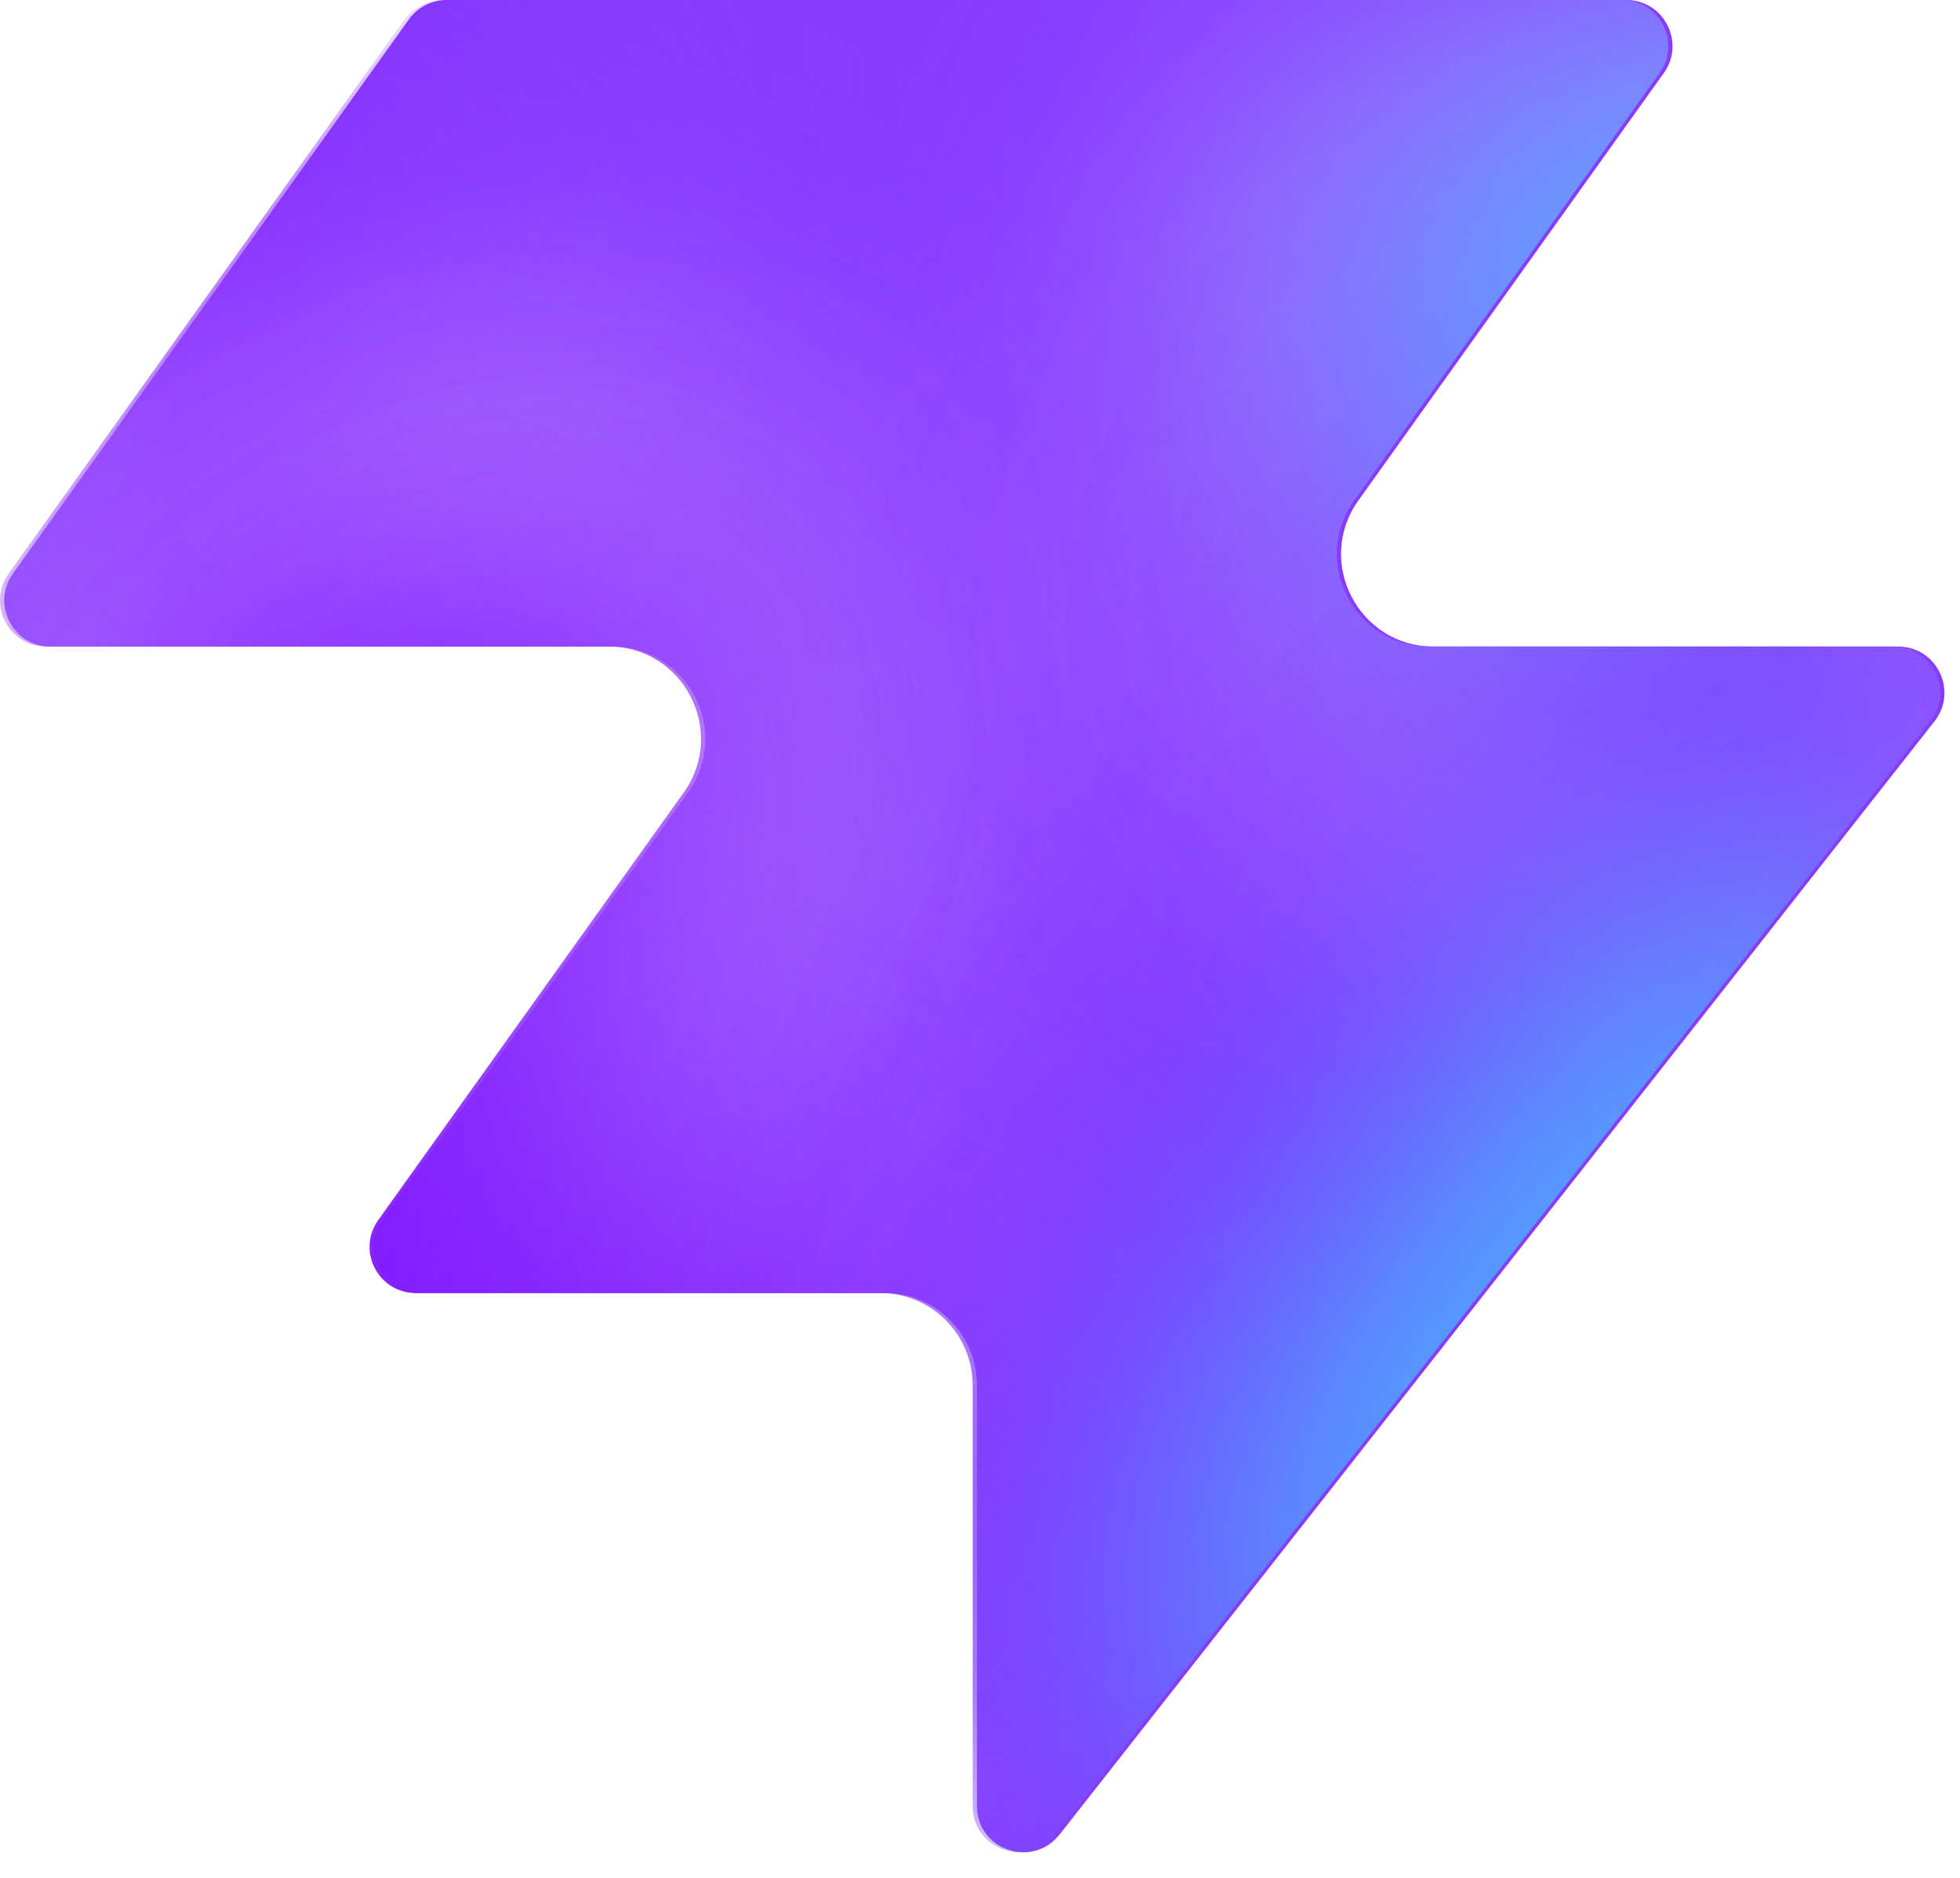
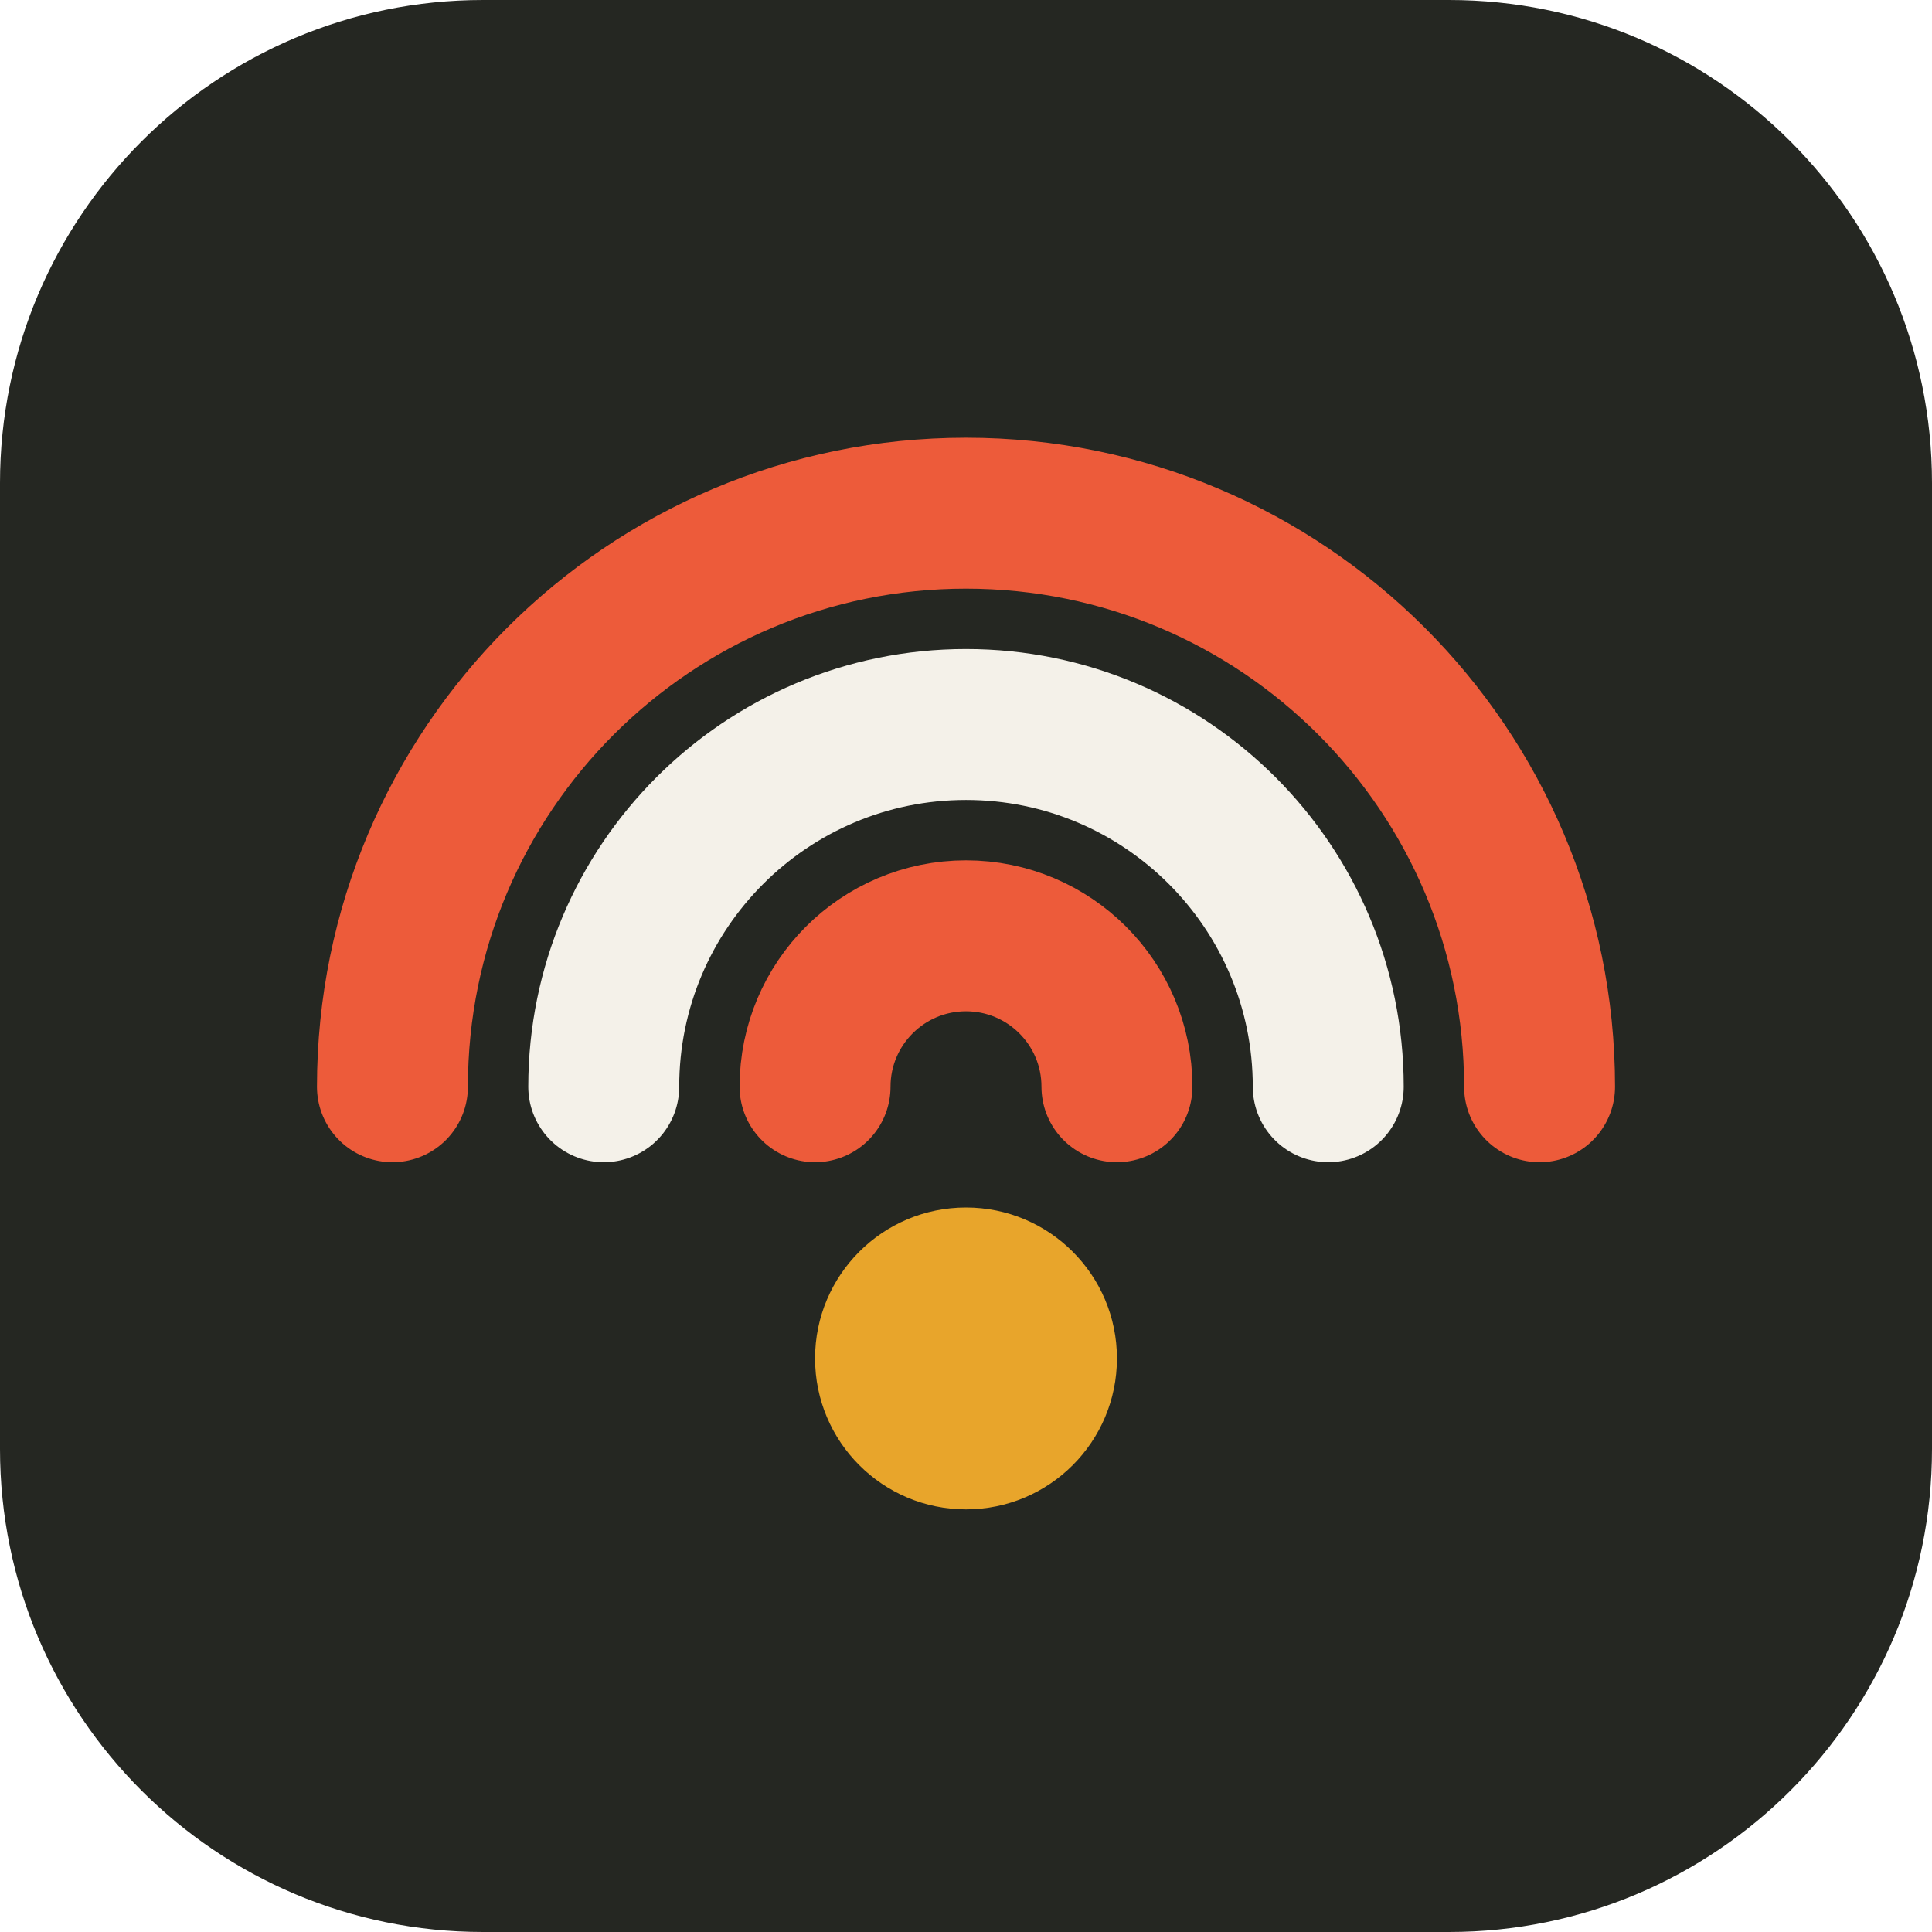
- <svg xmlns="http://www.w3.org/2000/svg" width="48" height="46" fill="none" viewBox="0 0 48 46">
-   <path fill="#863bff" d="M25.946 44.938c-.664.845-2.021.375-2.021-.698V33.937a2.26 2.26 0 0 0-2.262-2.262H10.287c-.92 0-1.456-1.04-.92-1.788l7.48-10.471c1.07-1.497 0-3.578-1.842-3.578H1.237c-.92 0-1.456-1.04-.92-1.788L10.013.474c.214-.297.556-.474.92-.474h28.894c.92 0 1.456 1.04.92 1.788l-7.48 10.471c-1.07 1.498 0 3.579 1.842 3.579h11.377c.943 0 1.473 1.088.89 1.83L25.947 44.94z" style="fill:#863bff;fill:color(display-p3 .525 .23 1);fill-opacity:1" />
-   <mask id="a" width="48" height="46" x="0" y="0" maskUnits="userSpaceOnUse" style="mask-type:alpha">
-     <path fill="#000" d="M25.842 44.938c-.664.844-2.021.375-2.021-.698V33.937a2.26 2.26 0 0 0-2.262-2.262H10.183c-.92 0-1.456-1.04-.92-1.788l7.48-10.471c1.07-1.498 0-3.579-1.842-3.579H1.133c-.92 0-1.456-1.04-.92-1.787L9.91.473c.214-.297.556-.474.92-.474h28.894c.92 0 1.456 1.04.92 1.788l-7.48 10.471c-1.07 1.498 0 3.578 1.842 3.578h11.377c.943 0 1.473 1.088.89 1.832L25.843 44.94z" style="fill:#000;fill-opacity:1" />
-   </mask>
-   <g mask="url(#a)">
-     <g filter="url(#b)">
-       <ellipse cx="5.508" cy="14.704" fill="#ede6ff" rx="5.508" ry="14.704" style="fill:#ede6ff;fill:color(display-p3 .927 .903 1);fill-opacity:1" transform="matrix(.00324 1 1 -.00324 -4.47 31.516)" />
-     </g>
-     <g filter="url(#c)">
-       <ellipse cx="10.399" cy="29.851" fill="#ede6ff" rx="10.399" ry="29.851" style="fill:#ede6ff;fill:color(display-p3 .927 .903 1);fill-opacity:1" transform="matrix(.00324 1 1 -.00324 -39.328 7.883)" />
-     </g>
-     <g filter="url(#d)">
-       <ellipse cx="5.508" cy="30.487" fill="#7e14ff" rx="5.508" ry="30.487" style="fill:#7e14ff;fill:color(display-p3 .492 .077 1);fill-opacity:1" transform="rotate(89.814 -25.913 -14.639)scale(1 -1)" />
-     </g>
-     <g filter="url(#e)">
-       <ellipse cx="5.508" cy="30.599" fill="#7e14ff" rx="5.508" ry="30.599" style="fill:#7e14ff;fill:color(display-p3 .492 .077 1);fill-opacity:1" transform="rotate(89.814 -32.644 -3.334)scale(1 -1)" />
-     </g>
-     <g filter="url(#f)">
-       <ellipse cx="5.508" cy="30.599" fill="#7e14ff" rx="5.508" ry="30.599" style="fill:#7e14ff;fill:color(display-p3 .492 .077 1);fill-opacity:1" transform="matrix(.00324 1 1 -.00324 -34.34 30.47)" />
-     </g>
-     <g filter="url(#g)">
-       <ellipse cx="14.072" cy="22.078" fill="#ede6ff" rx="14.072" ry="22.078" style="fill:#ede6ff;fill:color(display-p3 .927 .903 1);fill-opacity:1" transform="rotate(93.35 24.506 48.493)scale(-1 1)" />
-     </g>
-     <g filter="url(#h)">
-       <ellipse cx="3.47" cy="21.501" fill="#7e14ff" rx="3.47" ry="21.501" style="fill:#7e14ff;fill:color(display-p3 .492 .077 1);fill-opacity:1" transform="rotate(89.009 28.708 47.59)scale(-1 1)" />
-     </g>
-     <g filter="url(#i)">
-       <ellipse cx="3.47" cy="21.501" fill="#7e14ff" rx="3.47" ry="21.501" style="fill:#7e14ff;fill:color(display-p3 .492 .077 1);fill-opacity:1" transform="rotate(89.009 28.708 47.59)scale(-1 1)" />
-     </g>
-     <g filter="url(#j)">
-       <ellipse cx=".387" cy="8.972" fill="#7e14ff" rx="4.407" ry="29.108" style="fill:#7e14ff;fill:color(display-p3 .492 .077 1);fill-opacity:1" transform="rotate(39.51 .387 8.972)" />
-     </g>
-     <g filter="url(#k)">
-       <ellipse cx="47.523" cy="-6.092" fill="#7e14ff" rx="4.407" ry="29.108" style="fill:#7e14ff;fill:color(display-p3 .492 .077 1);fill-opacity:1" transform="rotate(37.892 47.523 -6.092)" />
-     </g>
-     <g filter="url(#l)">
-       <ellipse cx="41.412" cy="6.333" fill="#47bfff" rx="5.971" ry="9.665" style="fill:#47bfff;fill:color(display-p3 .28 .748 1);fill-opacity:1" transform="rotate(37.892 41.412 6.333)" />
-     </g>
-     <g filter="url(#m)">
-       <ellipse cx="-1.879" cy="38.332" fill="#7e14ff" rx="4.407" ry="29.108" style="fill:#7e14ff;fill:color(display-p3 .492 .077 1);fill-opacity:1" transform="rotate(37.892 -1.88 38.332)" />
-     </g>
-     <g filter="url(#n)">
-       <ellipse cx="-1.879" cy="38.332" fill="#7e14ff" rx="4.407" ry="29.108" style="fill:#7e14ff;fill:color(display-p3 .492 .077 1);fill-opacity:1" transform="rotate(37.892 -1.88 38.332)" />
-     </g>
-     <g filter="url(#o)">
-       <ellipse cx="35.651" cy="29.907" fill="#7e14ff" rx="4.407" ry="29.108" style="fill:#7e14ff;fill:color(display-p3 .492 .077 1);fill-opacity:1" transform="rotate(37.892 35.651 29.907)" />
-     </g>
-     <g filter="url(#p)">
-       <ellipse cx="38.418" cy="32.4" fill="#47bfff" rx="5.971" ry="15.297" style="fill:#47bfff;fill:color(display-p3 .28 .748 1);fill-opacity:1" transform="rotate(37.892 38.418 32.4)" />
-     </g>
-   </g>
-   <defs>
-     <filter id="b" width="60.045" height="41.654" x="-19.77" y="16.149" color-interpolation-filters="sRGB" filterUnits="userSpaceOnUse">
-       <feFlood flood-opacity="0" result="BackgroundImageFix" />
-       <feBlend in="SourceGraphic" in2="BackgroundImageFix" result="shape" />
-       <feGaussianBlur result="effect1_foregroundBlur_2002_17158" stdDeviation="7.659" />
-     </filter>
-     <filter id="c" width="90.34" height="51.437" x="-54.613" y="-7.533" color-interpolation-filters="sRGB" filterUnits="userSpaceOnUse">
-       <feFlood flood-opacity="0" result="BackgroundImageFix" />
-       <feBlend in="SourceGraphic" in2="BackgroundImageFix" result="shape" />
-       <feGaussianBlur result="effect1_foregroundBlur_2002_17158" stdDeviation="7.659" />
-     </filter>
-     <filter id="d" width="79.355" height="29.4" x="-49.64" y="2.03" color-interpolation-filters="sRGB" filterUnits="userSpaceOnUse">
-       <feFlood flood-opacity="0" result="BackgroundImageFix" />
-       <feBlend in="SourceGraphic" in2="BackgroundImageFix" result="shape" />
-       <feGaussianBlur result="effect1_foregroundBlur_2002_17158" stdDeviation="4.596" />
-     </filter>
-     <filter id="e" width="79.579" height="29.4" x="-45.045" y="20.029" color-interpolation-filters="sRGB" filterUnits="userSpaceOnUse">
-       <feFlood flood-opacity="0" result="BackgroundImageFix" />
-       <feBlend in="SourceGraphic" in2="BackgroundImageFix" result="shape" />
-       <feGaussianBlur result="effect1_foregroundBlur_2002_17158" stdDeviation="4.596" />
-     </filter>
-     <filter id="f" width="79.579" height="29.4" x="-43.513" y="21.178" color-interpolation-filters="sRGB" filterUnits="userSpaceOnUse">
-       <feFlood flood-opacity="0" result="BackgroundImageFix" />
-       <feBlend in="SourceGraphic" in2="BackgroundImageFix" result="shape" />
-       <feGaussianBlur result="effect1_foregroundBlur_2002_17158" stdDeviation="4.596" />
-     </filter>
-     <filter id="g" width="74.749" height="58.852" x="15.756" y="-17.901" color-interpolation-filters="sRGB" filterUnits="userSpaceOnUse">
-       <feFlood flood-opacity="0" result="BackgroundImageFix" />
-       <feBlend in="SourceGraphic" in2="BackgroundImageFix" result="shape" />
-       <feGaussianBlur result="effect1_foregroundBlur_2002_17158" stdDeviation="7.659" />
-     </filter>
-     <filter id="h" width="61.377" height="25.362" x="23.548" y="2.284" color-interpolation-filters="sRGB" filterUnits="userSpaceOnUse">
-       <feFlood flood-opacity="0" result="BackgroundImageFix" />
-       <feBlend in="SourceGraphic" in2="BackgroundImageFix" result="shape" />
-       <feGaussianBlur result="effect1_foregroundBlur_2002_17158" stdDeviation="4.596" />
-     </filter>
-     <filter id="i" width="61.377" height="25.362" x="23.548" y="2.284" color-interpolation-filters="sRGB" filterUnits="userSpaceOnUse">
-       <feFlood flood-opacity="0" result="BackgroundImageFix" />
-       <feBlend in="SourceGraphic" in2="BackgroundImageFix" result="shape" />
-       <feGaussianBlur result="effect1_foregroundBlur_2002_17158" stdDeviation="4.596" />
-     </filter>
-     <filter id="j" width="56.045" height="63.649" x="-27.636" y="-22.853" color-interpolation-filters="sRGB" filterUnits="userSpaceOnUse">
-       <feFlood flood-opacity="0" result="BackgroundImageFix" />
-       <feBlend in="SourceGraphic" in2="BackgroundImageFix" result="shape" />
-       <feGaussianBlur result="effect1_foregroundBlur_2002_17158" stdDeviation="4.596" />
-     </filter>
-     <filter id="k" width="54.814" height="64.646" x="20.116" y="-38.415" color-interpolation-filters="sRGB" filterUnits="userSpaceOnUse">
-       <feFlood flood-opacity="0" result="BackgroundImageFix" />
-       <feBlend in="SourceGraphic" in2="BackgroundImageFix" result="shape" />
-       <feGaussianBlur result="effect1_foregroundBlur_2002_17158" stdDeviation="4.596" />
-     </filter>
-     <filter id="l" width="33.541" height="35.313" x="24.641" y="-11.323" color-interpolation-filters="sRGB" filterUnits="userSpaceOnUse">
-       <feFlood flood-opacity="0" result="BackgroundImageFix" />
-       <feBlend in="SourceGraphic" in2="BackgroundImageFix" result="shape" />
-       <feGaussianBlur result="effect1_foregroundBlur_2002_17158" stdDeviation="4.596" />
-     </filter>
-     <filter id="m" width="54.814" height="64.646" x="-29.286" y="6.009" color-interpolation-filters="sRGB" filterUnits="userSpaceOnUse">
-       <feFlood flood-opacity="0" result="BackgroundImageFix" />
-       <feBlend in="SourceGraphic" in2="BackgroundImageFix" result="shape" />
-       <feGaussianBlur result="effect1_foregroundBlur_2002_17158" stdDeviation="4.596" />
-     </filter>
-     <filter id="n" width="54.814" height="64.646" x="-29.286" y="6.009" color-interpolation-filters="sRGB" filterUnits="userSpaceOnUse">
-       <feFlood flood-opacity="0" result="BackgroundImageFix" />
-       <feBlend in="SourceGraphic" in2="BackgroundImageFix" result="shape" />
-       <feGaussianBlur result="effect1_foregroundBlur_2002_17158" stdDeviation="4.596" />
-     </filter>
-     <filter id="o" width="54.814" height="64.646" x="8.244" y="-2.416" color-interpolation-filters="sRGB" filterUnits="userSpaceOnUse">
-       <feFlood flood-opacity="0" result="BackgroundImageFix" />
-       <feBlend in="SourceGraphic" in2="BackgroundImageFix" result="shape" />
-       <feGaussianBlur result="effect1_foregroundBlur_2002_17158" stdDeviation="4.596" />
-     </filter>
-     <filter id="p" width="39.409" height="43.623" x="18.713" y="10.588" color-interpolation-filters="sRGB" filterUnits="userSpaceOnUse">
-       <feFlood flood-opacity="0" result="BackgroundImageFix" />
-       <feBlend in="SourceGraphic" in2="BackgroundImageFix" result="shape" />
-       <feGaussianBlur result="effect1_foregroundBlur_2002_17158" stdDeviation="4.596" />
-     </filter>
-   </defs>
+ <svg xmlns="http://www.w3.org/2000/svg" viewBox="0 0 64 64">
+   <rect width="64" height="64" rx="16" fill="#252722" />
+   <path d="M20 36a12 12 0 0 1 24 0" fill="none" stroke="#f4f1e9" stroke-linecap="round" stroke-width="5" />
+   <path d="M13 36a19 19 0 0 1 38 0M27 36a5 5 0 0 1 10 0" fill="none" stroke="#ed5b3a" stroke-linecap="round" stroke-width="5" />
+   <circle cx="32" cy="45" r="5" fill="#e8a52b" />
</svg>
